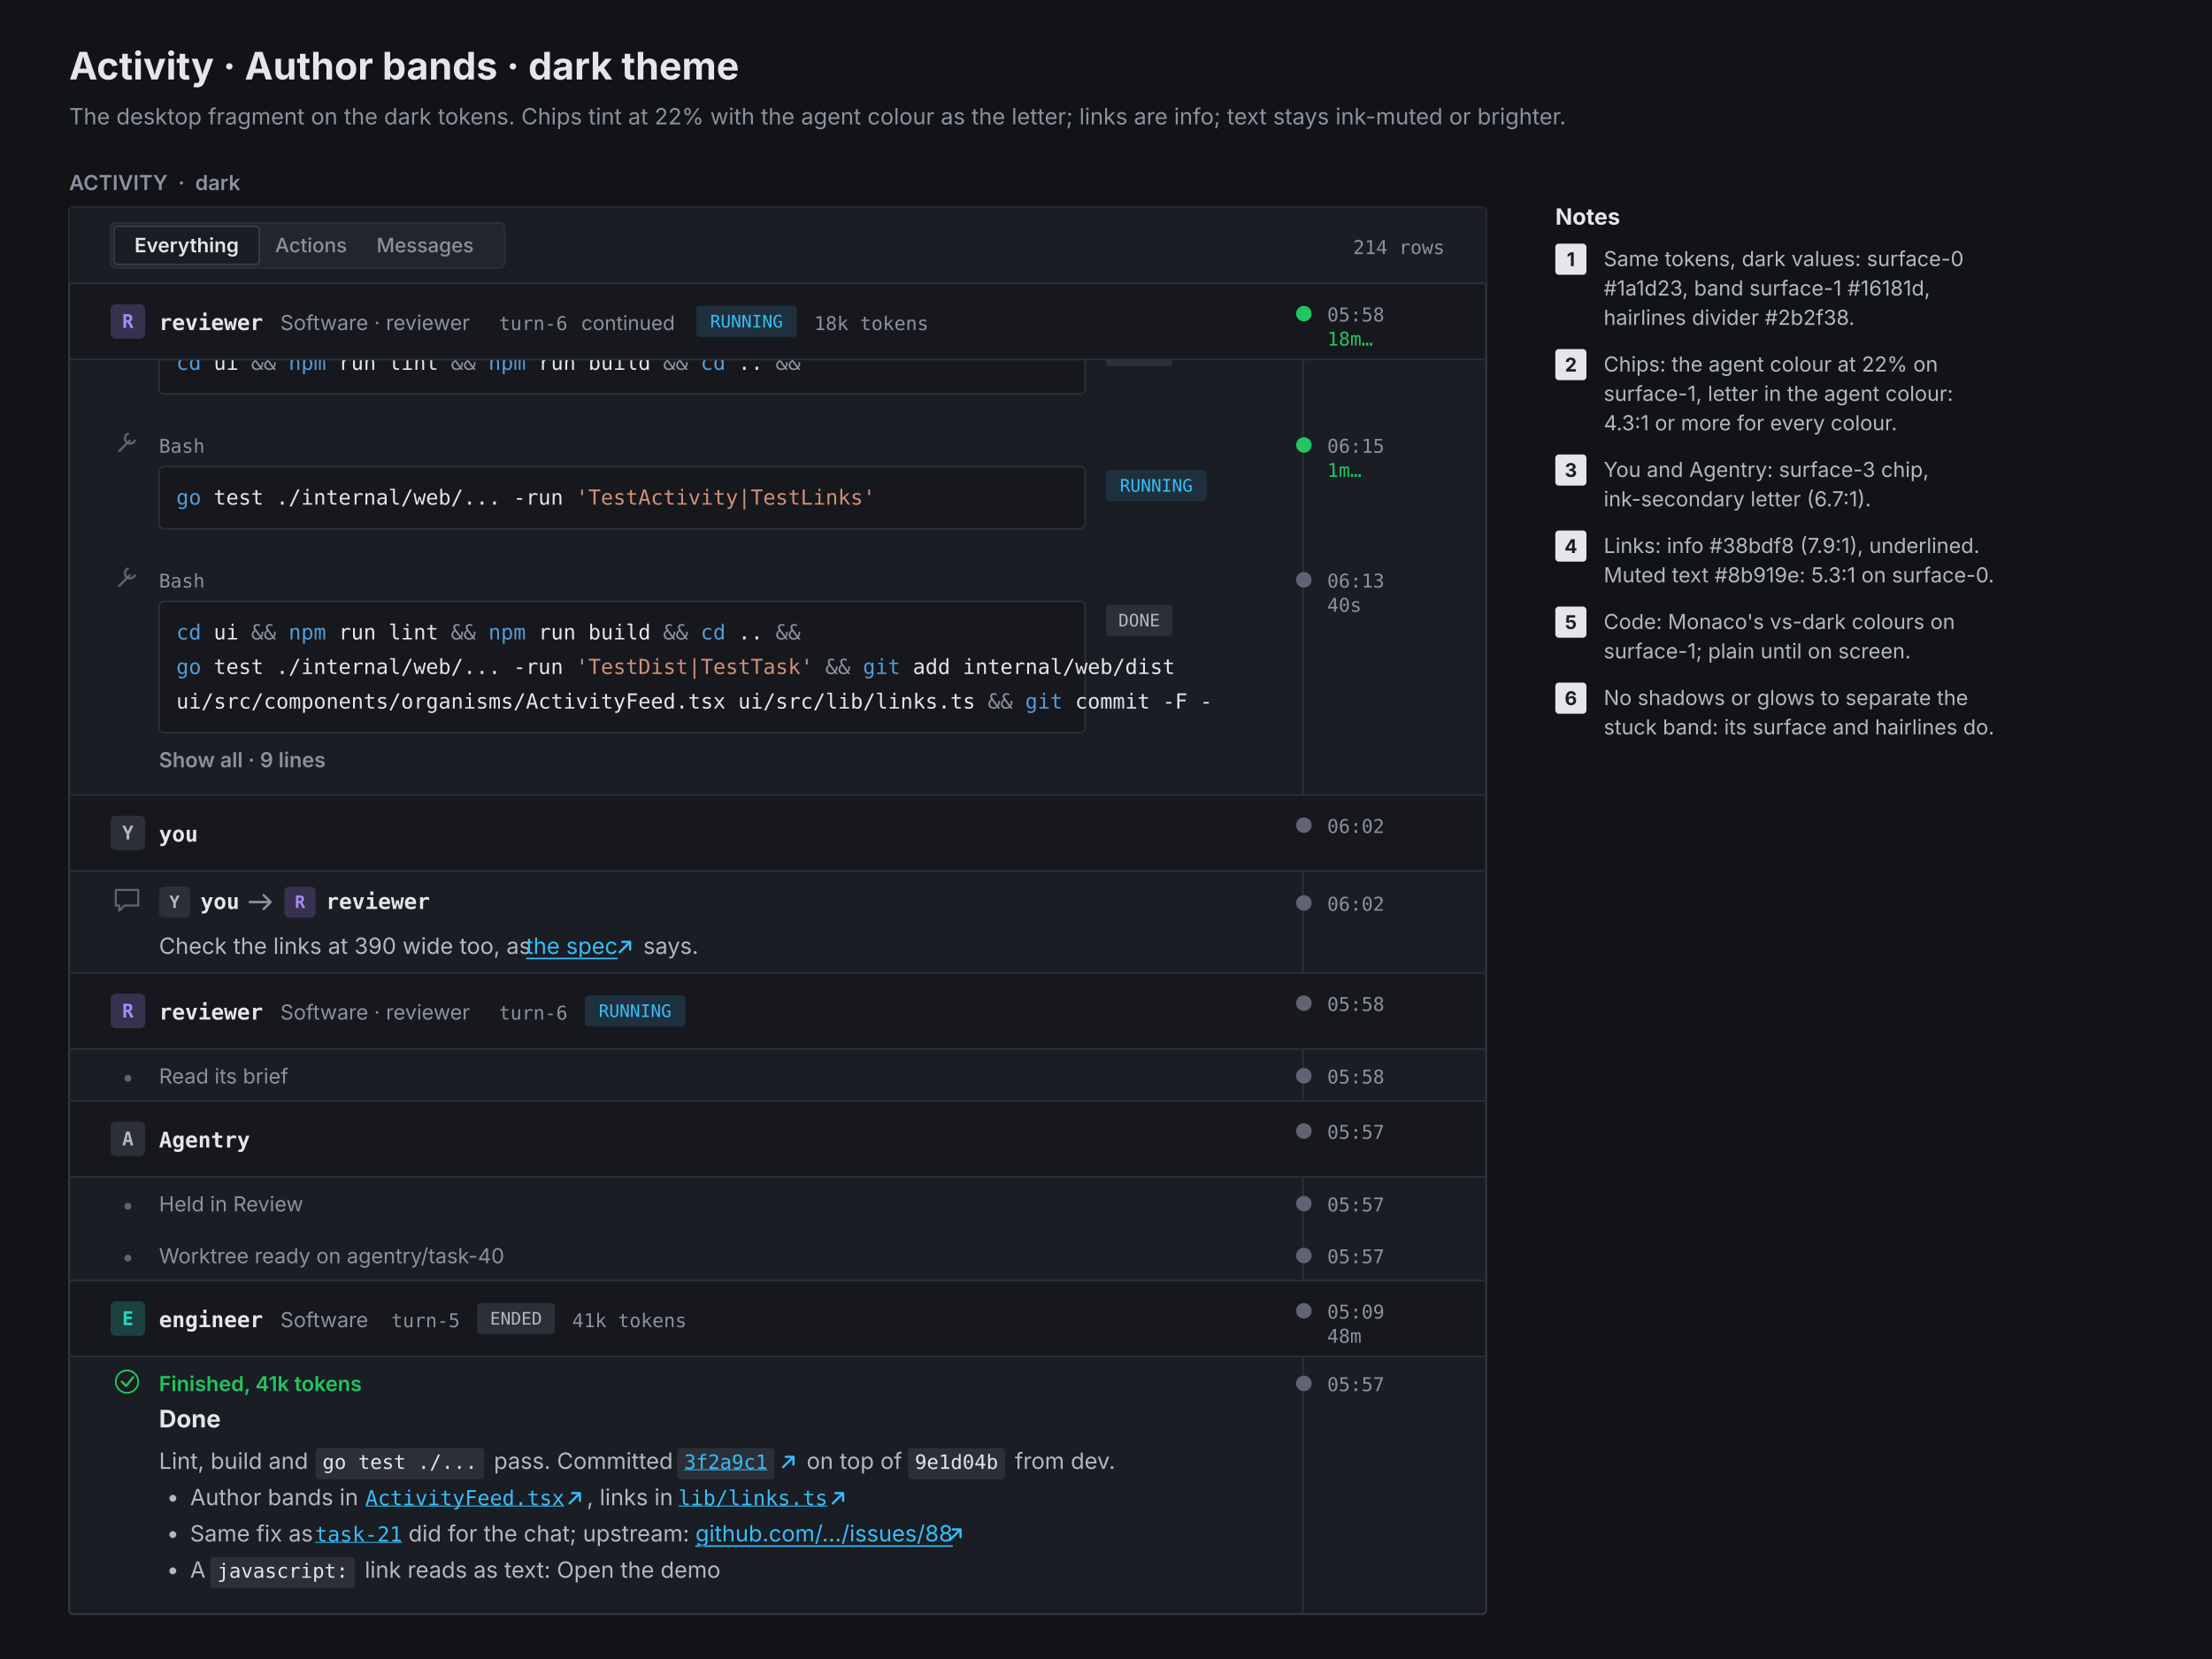
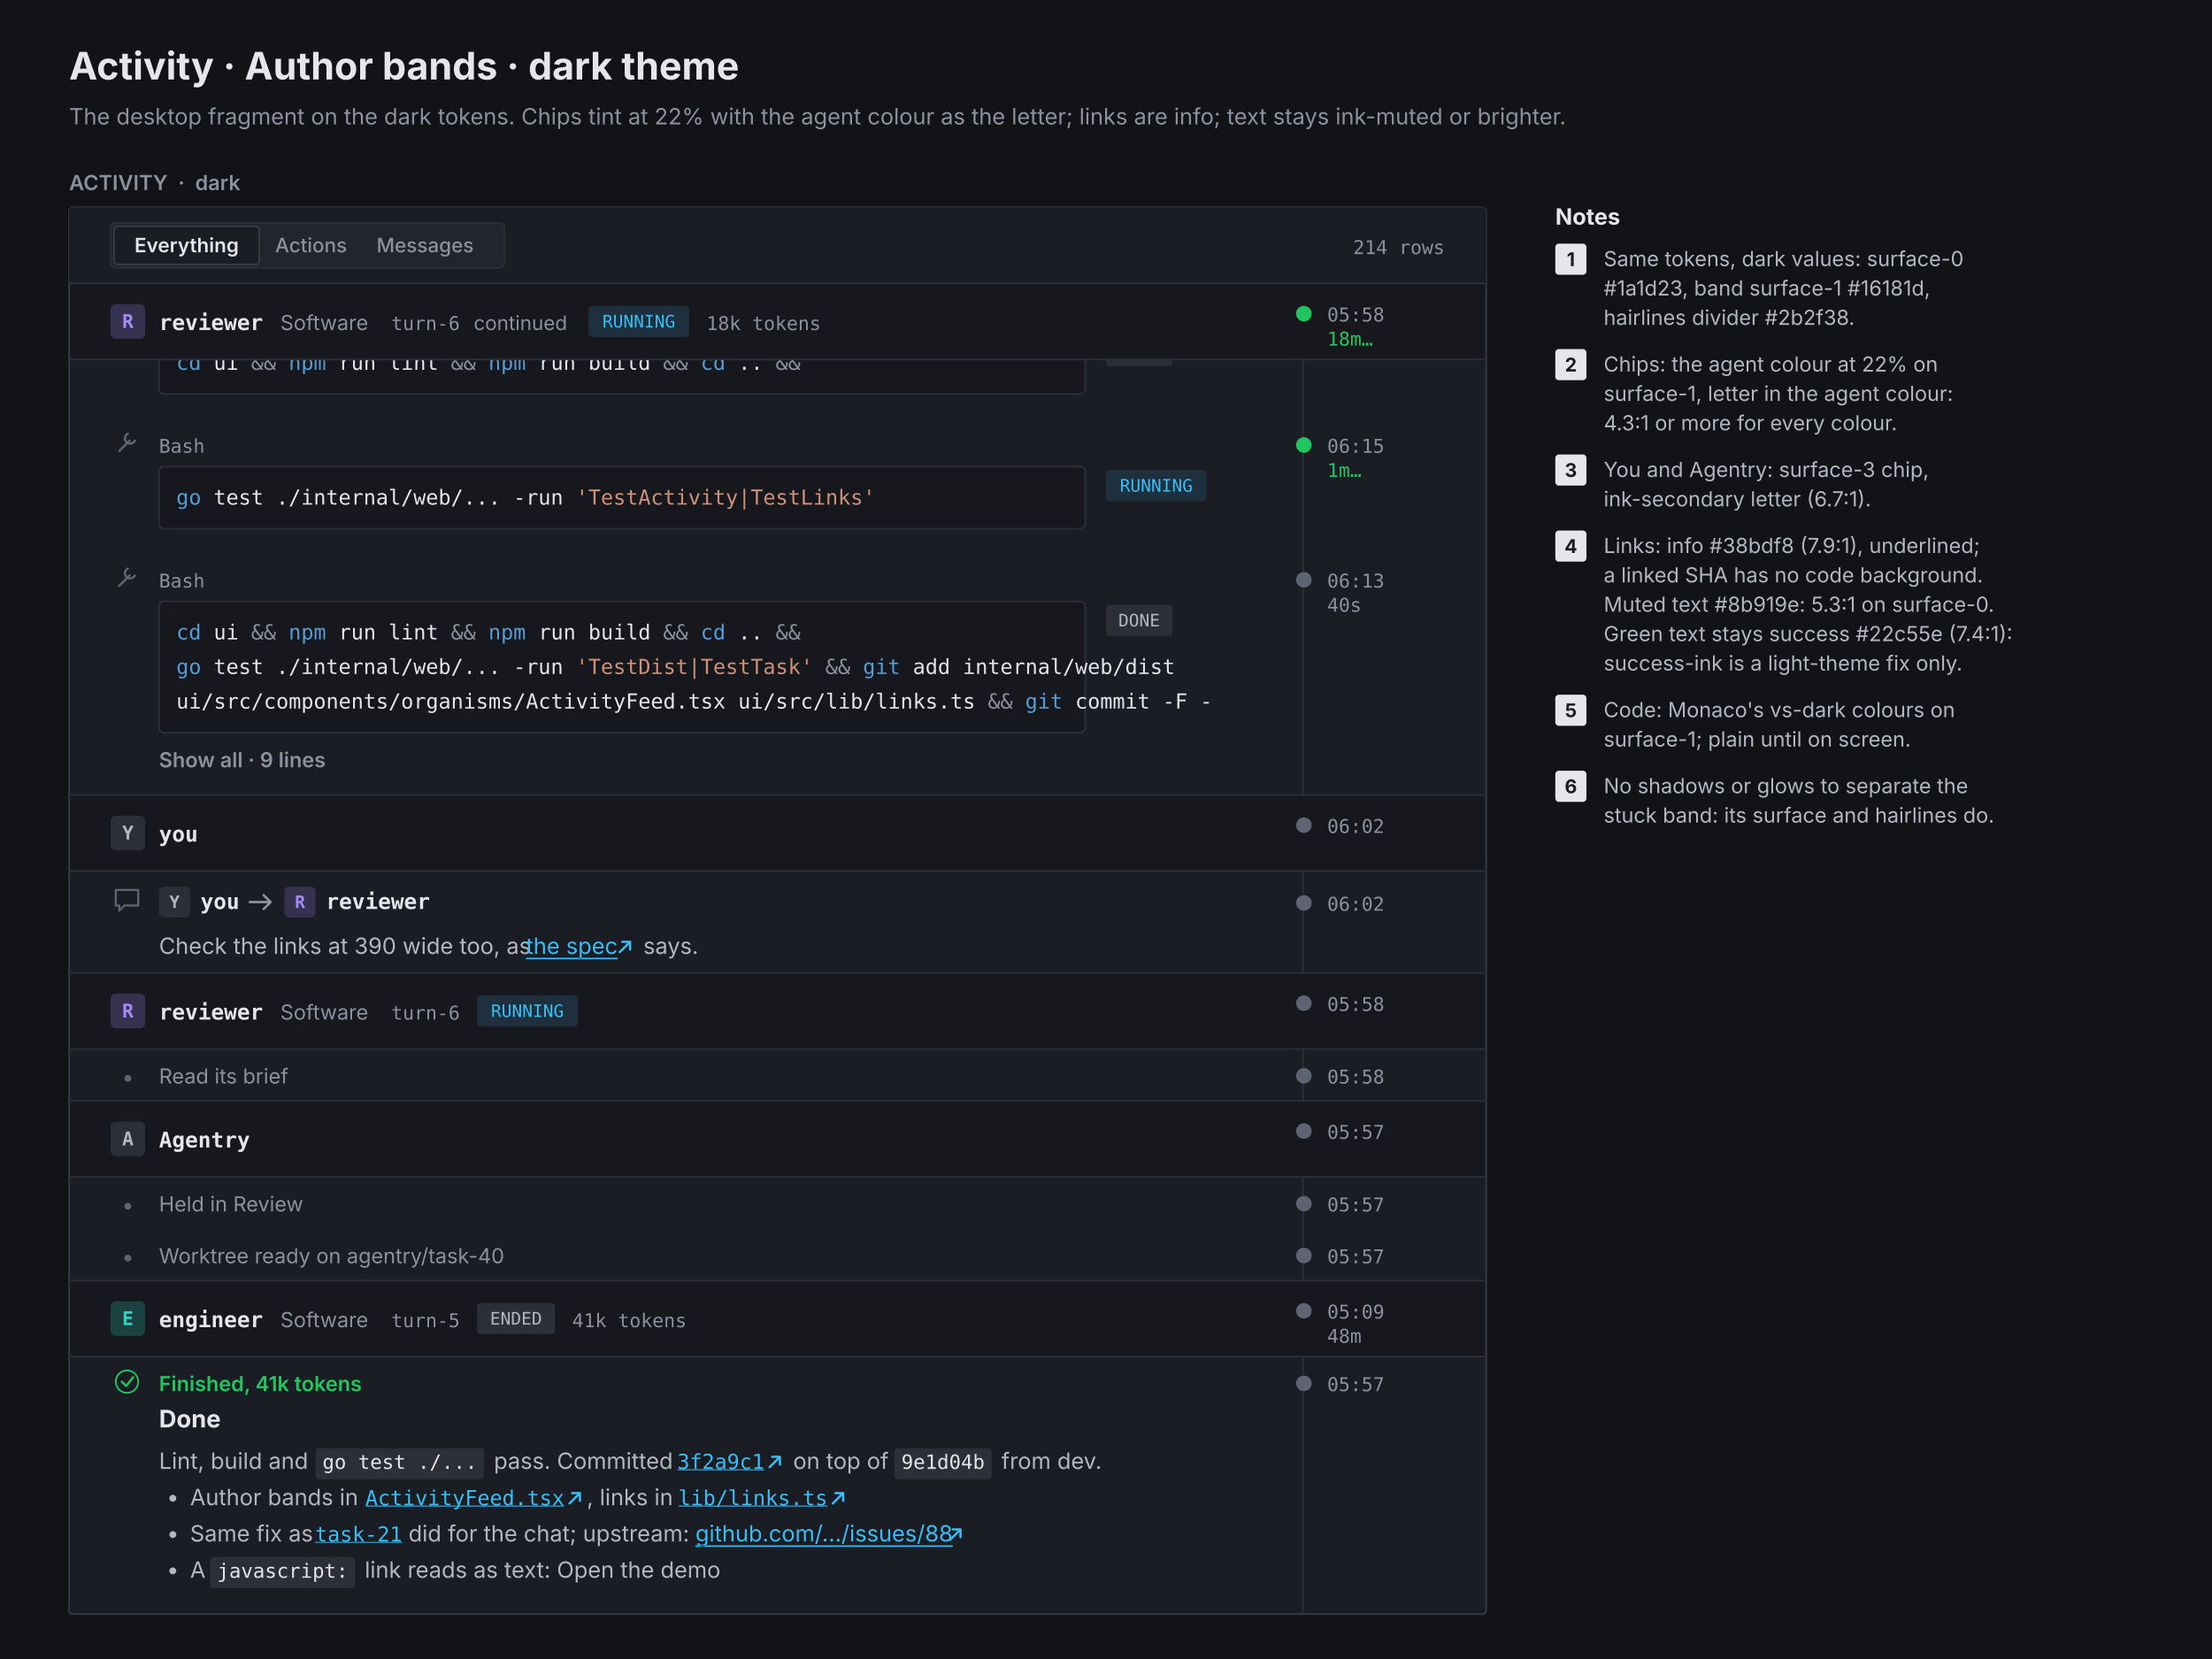
<svg xmlns="http://www.w3.org/2000/svg" width="1280" height="960" viewBox="0 0 1280 960" role="img">
  <rect x="0.0" y="0.0" width="1280.0" height="960.0" rx="0" fill="#111317" />
  <text x="40.0" y="46.0" font-family="Inter, 'Noto Sans', ui-sans-serif, system-ui, sans-serif" font-size="22" font-weight="700" fill="#e4e6eb" text-anchor="start" xml:space="preserve">Activity · Author bands · dark theme</text>
  <text x="40.0" y="72.0" font-family="Inter, 'Noto Sans', ui-sans-serif, system-ui, sans-serif" font-size="13" font-weight="400" fill="#8b919e" text-anchor="start" xml:space="preserve">The desktop fragment on the dark tokens. Chips tint at 22% with the agent colour as the letter; links are info; text stays ink-muted or brighter.</text>
  <text x="40.0" y="110.0" font-family="Inter, 'Noto Sans', ui-sans-serif, system-ui, sans-serif" font-size="12" font-weight="600" fill="#8b919e" text-anchor="start" xml:space="preserve">ACTIVITY  ·  dark</text>
  <rect x="40" y="120" width="820" height="814.0" rx="2" fill="#1a1d23" stroke="#353a44" stroke-width="1" />
  <line x1="754" y1="164" x2="754" y2="934.0" stroke="#2b2f38" stroke-width="1" />
  <rect x="40.0" y="120.0" width="820.0" height="44.0" rx="0" fill="#1a1d23" />
  <line x1="40.0" y1="164.0" x2="860.0" y2="164.0" stroke="#2b2f38" stroke-width="1" />
  <rect x="64.0" y="129.0" width="228.0" height="26.0" rx="3" fill="#21252d" stroke="#2b2f38" stroke-width="1" />
  <rect x="66.0" y="131.0" width="84.0" height="22.0" rx="2" fill="#1a1d23" stroke="#353a44" stroke-width="1" />
  <text x="108.0" y="146.0" font-family="Inter, 'Noto Sans', ui-sans-serif, system-ui, sans-serif" font-size="11.5" font-weight="600" fill="#e4e6eb" text-anchor="middle" xml:space="preserve">Everything</text>
  <text x="180.0" y="146.0" font-family="Inter, 'Noto Sans', ui-sans-serif, system-ui, sans-serif" font-size="11.5" font-weight="500" fill="#8b919e" text-anchor="middle" xml:space="preserve">Actions</text>
  <text x="246.0" y="146.0" font-family="Inter, 'Noto Sans', ui-sans-serif, system-ui, sans-serif" font-size="11.5" font-weight="500" fill="#8b919e" text-anchor="middle" xml:space="preserve">Messages</text>
  <text x="836.0" y="147.0" font-family="'JetBrains Mono', 'DejaVu Sans Mono', ui-monospace, monospace" font-size="11" font-weight="400" fill="#8b919e" text-anchor="end" xml:space="preserve">214 rows</text>
  <path d="M69,183 l6,-6 m-1,-4 a3,3 0 1,0 4,4" fill="none" stroke="#5e6471" stroke-width="1.3" stroke-linecap="round" stroke-linejoin="round" />
  <text x="92.0" y="184.0" font-family="'JetBrains Mono', 'DejaVu Sans Mono', ui-monospace, monospace" font-size="11" font-weight="400" fill="#8b919e" text-anchor="start" xml:space="preserve">Bash</text>
  <rect x="92.0" y="192.0" width="536.0" height="36.0" rx="3" fill="#16181d" stroke="#2b2f38" stroke-width="1" />
  <text x="102.0" y="214.0" font-family="'JetBrains Mono', 'DejaVu Sans Mono', ui-monospace, monospace" font-size="12" font-weight="400" fill="#569cd6" text-anchor="start" xml:space="preserve">cd</text>
  <text x="116.4" y="214.0" font-family="'JetBrains Mono', 'DejaVu Sans Mono', ui-monospace, monospace" font-size="12" font-weight="400" fill="#e4e6eb" text-anchor="start" xml:space="preserve"> ui </text>
  <text x="145.3" y="214.0" font-family="'JetBrains Mono', 'DejaVu Sans Mono', ui-monospace, monospace" font-size="12" font-weight="400" fill="#8b919e" text-anchor="start" xml:space="preserve">&amp;&amp;</text>
  <text x="159.8" y="214.0" font-family="'JetBrains Mono', 'DejaVu Sans Mono', ui-monospace, monospace" font-size="12" font-weight="400" fill="#569cd6" text-anchor="start" xml:space="preserve"> npm</text>
  <text x="188.7" y="214.0" font-family="'JetBrains Mono', 'DejaVu Sans Mono', ui-monospace, monospace" font-size="12" font-weight="400" fill="#e4e6eb" text-anchor="start" xml:space="preserve"> run lint </text>
  <text x="260.9" y="214.0" font-family="'JetBrains Mono', 'DejaVu Sans Mono', ui-monospace, monospace" font-size="12" font-weight="400" fill="#8b919e" text-anchor="start" xml:space="preserve">&amp;&amp;</text>
  <text x="275.4" y="214.0" font-family="'JetBrains Mono', 'DejaVu Sans Mono', ui-monospace, monospace" font-size="12" font-weight="400" fill="#569cd6" text-anchor="start" xml:space="preserve"> npm</text>
  <text x="304.3" y="214.0" font-family="'JetBrains Mono', 'DejaVu Sans Mono', ui-monospace, monospace" font-size="12" font-weight="400" fill="#e4e6eb" text-anchor="start" xml:space="preserve"> run build </text>
  <text x="383.7" y="214.0" font-family="'JetBrains Mono', 'DejaVu Sans Mono', ui-monospace, monospace" font-size="12" font-weight="400" fill="#8b919e" text-anchor="start" xml:space="preserve">&amp;&amp;</text>
  <text x="398.2" y="214.0" font-family="'JetBrains Mono', 'DejaVu Sans Mono', ui-monospace, monospace" font-size="12" font-weight="400" fill="#569cd6" text-anchor="start" xml:space="preserve"> cd</text>
  <text x="419.9" y="214.0" font-family="'JetBrains Mono', 'DejaVu Sans Mono', ui-monospace, monospace" font-size="12" font-weight="400" fill="#e4e6eb" text-anchor="start" xml:space="preserve"> .. </text>
  <text x="448.8" y="214.0" font-family="'JetBrains Mono', 'DejaVu Sans Mono', ui-monospace, monospace" font-size="12" font-weight="400" fill="#8b919e" text-anchor="start" xml:space="preserve">&amp;&amp;</text>
  <rect x="640.0" y="194.0" width="38.4" height="18.0" rx="2" fill="#2b2f38" />
  <text x="659.2" y="206.5" font-family="'JetBrains Mono', 'DejaVu Sans Mono', ui-monospace, monospace" font-size="10" font-weight="500" fill="#b3b7c0" text-anchor="middle" xml:space="preserve">DONE</text>
  <rect x="750.0" y="175.0" width="9.0" height="9.0" rx="4.5" fill="#5e6471" />
  <text x="768.0" y="184.0" font-family="'JetBrains Mono', 'DejaVu Sans Mono', ui-monospace, monospace" font-size="11" font-weight="400" fill="#8b919e" text-anchor="start" xml:space="preserve">06:16</text>
  <rect x="41.0" y="164.0" width="818.0" height="44.0" rx="0" fill="#16181d" />
  <line x1="40.0" y1="164.0" x2="860.0" y2="164.0" stroke="#2b2f38" stroke-width="1" />
  <line x1="40.0" y1="208.0" x2="860.0" y2="208.0" stroke="#2b2f38" stroke-width="1" />
  <rect x="64.0" y="176.0" width="20.0" height="20.0" rx="3" fill="#36314e" />
  <text x="74.0" y="189.8" font-family="'JetBrains Mono', 'DejaVu Sans Mono', ui-monospace, monospace" font-size="11.0" font-weight="700" fill="#a78bfa" text-anchor="middle" xml:space="preserve">R</text>
  <text x="92.0" y="191.0" font-family="'JetBrains Mono', 'DejaVu Sans Mono', ui-monospace, monospace" font-size="12.5" font-weight="700" fill="#e4e6eb" text-anchor="start" xml:space="preserve">reviewer</text>
-   <text x="162.2" y="191.0" font-family="Inter, 'Noto Sans', ui-sans-serif, system-ui, sans-serif" font-size="12" font-weight="400" fill="#8b919e" text-anchor="start" xml:space="preserve">Software · reviewer</text>
-   <text x="288.7" y="191.0" font-family="'JetBrains Mono', 'DejaVu Sans Mono', ui-monospace, monospace" font-size="11" font-weight="400" fill="#8b919e" text-anchor="start" xml:space="preserve">turn-6</text>
-   <text x="336.4" y="191.0" font-family="Inter, 'Noto Sans', ui-sans-serif, system-ui, sans-serif" font-size="11.5" font-weight="400" fill="#8b919e" text-anchor="start" xml:space="preserve">continued</text>
-   <rect x="402.9" y="177.0" width="58.2" height="18.0" rx="2" fill="#1e303d" />
-   <text x="432.0" y="189.5" font-family="'JetBrains Mono', 'DejaVu Sans Mono', ui-monospace, monospace" font-size="10" font-weight="500" fill="#38bdf8" text-anchor="middle" xml:space="preserve">RUNNING</text>
-   <text x="471.1" y="191.0" font-family="'JetBrains Mono', 'DejaVu Sans Mono', ui-monospace, monospace" font-size="11" font-weight="400" fill="#8b919e" text-anchor="start" xml:space="preserve">18k tokens</text>
+   <text x="162.2" y="191.0" font-family="Inter, 'Noto Sans', ui-sans-serif, system-ui, sans-serif" font-size="12" font-weight="400" fill="#8b919e" text-anchor="start" xml:space="preserve">Software</text>
+   <text x="226.4" y="191.0" font-family="'JetBrains Mono', 'DejaVu Sans Mono', ui-monospace, monospace" font-size="11" font-weight="400" fill="#8b919e" text-anchor="start" xml:space="preserve">turn-6</text>
+   <text x="274.1" y="191.0" font-family="Inter, 'Noto Sans', ui-sans-serif, system-ui, sans-serif" font-size="11.5" font-weight="400" fill="#8b919e" text-anchor="start" xml:space="preserve">continued</text>
+   <rect x="340.6" y="177.0" width="58.2" height="18.0" rx="2" fill="#1e303d" />
+   <text x="369.7" y="189.5" font-family="'JetBrains Mono', 'DejaVu Sans Mono', ui-monospace, monospace" font-size="10" font-weight="500" fill="#38bdf8" text-anchor="middle" xml:space="preserve">RUNNING</text>
+   <text x="408.8" y="191.0" font-family="'JetBrains Mono', 'DejaVu Sans Mono', ui-monospace, monospace" font-size="11" font-weight="400" fill="#8b919e" text-anchor="start" xml:space="preserve">18k tokens</text>
  <rect x="750.0" y="177.0" width="9.0" height="9.0" rx="4.5" fill="#22c55e" />
  <text x="768.0" y="186.0" font-family="'JetBrains Mono', 'DejaVu Sans Mono', ui-monospace, monospace" font-size="11" font-weight="400" fill="#8b919e" text-anchor="start" xml:space="preserve">05:58</text>
  <text x="768.0" y="200.0" font-family="'JetBrains Mono', 'DejaVu Sans Mono', ui-monospace, monospace" font-size="11" font-weight="400" fill="#22c55e" text-anchor="start" xml:space="preserve">18m…</text>
  <path d="M69,261 l6,-6 m-1,-4 a3,3 0 1,0 4,4" fill="none" stroke="#5e6471" stroke-width="1.3" stroke-linecap="round" stroke-linejoin="round" />
  <text x="92.0" y="262.0" font-family="'JetBrains Mono', 'DejaVu Sans Mono', ui-monospace, monospace" font-size="11" font-weight="400" fill="#8b919e" text-anchor="start" xml:space="preserve">Bash</text>
  <rect x="92.0" y="270.0" width="536.0" height="36.0" rx="3" fill="#16181d" stroke="#2b2f38" stroke-width="1" />
  <text x="102.0" y="292.0" font-family="'JetBrains Mono', 'DejaVu Sans Mono', ui-monospace, monospace" font-size="12" font-weight="400" fill="#569cd6" text-anchor="start" xml:space="preserve">go</text>
  <text x="116.4" y="292.0" font-family="'JetBrains Mono', 'DejaVu Sans Mono', ui-monospace, monospace" font-size="12" font-weight="400" fill="#e4e6eb" text-anchor="start" xml:space="preserve"> test ./internal/web/... -run </text>
  <text x="333.2" y="292.0" font-family="'JetBrains Mono', 'DejaVu Sans Mono', ui-monospace, monospace" font-size="12" font-weight="400" fill="#ce9178" text-anchor="start" xml:space="preserve">'TestActivity|TestLinks'</text>
  <rect x="640.0" y="272.0" width="58.2" height="18.0" rx="2" fill="#1e303d" />
  <text x="669.1" y="284.5" font-family="'JetBrains Mono', 'DejaVu Sans Mono', ui-monospace, monospace" font-size="10" font-weight="500" fill="#38bdf8" text-anchor="middle" xml:space="preserve">RUNNING</text>
  <rect x="750.0" y="253.0" width="9.0" height="9.0" rx="4.5" fill="#22c55e" />
  <text x="768.0" y="262.0" font-family="'JetBrains Mono', 'DejaVu Sans Mono', ui-monospace, monospace" font-size="11" font-weight="400" fill="#8b919e" text-anchor="start" xml:space="preserve">06:15</text>
  <text x="768.0" y="276.0" font-family="'JetBrains Mono', 'DejaVu Sans Mono', ui-monospace, monospace" font-size="11" font-weight="400" fill="#22c55e" text-anchor="start" xml:space="preserve">1m…</text>
  <path d="M69,339 l6,-6 m-1,-4 a3,3 0 1,0 4,4" fill="none" stroke="#5e6471" stroke-width="1.3" stroke-linecap="round" stroke-linejoin="round" />
  <text x="92.0" y="340.0" font-family="'JetBrains Mono', 'DejaVu Sans Mono', ui-monospace, monospace" font-size="11" font-weight="400" fill="#8b919e" text-anchor="start" xml:space="preserve">Bash</text>
  <rect x="92.0" y="348.0" width="536.0" height="76.0" rx="3" fill="#16181d" stroke="#2b2f38" stroke-width="1" />
  <text x="102.0" y="370.0" font-family="'JetBrains Mono', 'DejaVu Sans Mono', ui-monospace, monospace" font-size="12" font-weight="400" fill="#569cd6" text-anchor="start" xml:space="preserve">cd</text>
  <text x="116.4" y="370.0" font-family="'JetBrains Mono', 'DejaVu Sans Mono', ui-monospace, monospace" font-size="12" font-weight="400" fill="#e4e6eb" text-anchor="start" xml:space="preserve"> ui </text>
  <text x="145.3" y="370.0" font-family="'JetBrains Mono', 'DejaVu Sans Mono', ui-monospace, monospace" font-size="12" font-weight="400" fill="#8b919e" text-anchor="start" xml:space="preserve">&amp;&amp;</text>
  <text x="159.8" y="370.0" font-family="'JetBrains Mono', 'DejaVu Sans Mono', ui-monospace, monospace" font-size="12" font-weight="400" fill="#569cd6" text-anchor="start" xml:space="preserve"> npm</text>
  <text x="188.7" y="370.0" font-family="'JetBrains Mono', 'DejaVu Sans Mono', ui-monospace, monospace" font-size="12" font-weight="400" fill="#e4e6eb" text-anchor="start" xml:space="preserve"> run lint </text>
  <text x="260.9" y="370.0" font-family="'JetBrains Mono', 'DejaVu Sans Mono', ui-monospace, monospace" font-size="12" font-weight="400" fill="#8b919e" text-anchor="start" xml:space="preserve">&amp;&amp;</text>
  <text x="275.4" y="370.0" font-family="'JetBrains Mono', 'DejaVu Sans Mono', ui-monospace, monospace" font-size="12" font-weight="400" fill="#569cd6" text-anchor="start" xml:space="preserve"> npm</text>
  <text x="304.3" y="370.0" font-family="'JetBrains Mono', 'DejaVu Sans Mono', ui-monospace, monospace" font-size="12" font-weight="400" fill="#e4e6eb" text-anchor="start" xml:space="preserve"> run build </text>
  <text x="383.7" y="370.0" font-family="'JetBrains Mono', 'DejaVu Sans Mono', ui-monospace, monospace" font-size="12" font-weight="400" fill="#8b919e" text-anchor="start" xml:space="preserve">&amp;&amp;</text>
  <text x="398.2" y="370.0" font-family="'JetBrains Mono', 'DejaVu Sans Mono', ui-monospace, monospace" font-size="12" font-weight="400" fill="#569cd6" text-anchor="start" xml:space="preserve"> cd</text>
  <text x="419.9" y="370.0" font-family="'JetBrains Mono', 'DejaVu Sans Mono', ui-monospace, monospace" font-size="12" font-weight="400" fill="#e4e6eb" text-anchor="start" xml:space="preserve"> .. </text>
  <text x="448.8" y="370.0" font-family="'JetBrains Mono', 'DejaVu Sans Mono', ui-monospace, monospace" font-size="12" font-weight="400" fill="#8b919e" text-anchor="start" xml:space="preserve">&amp;&amp;</text>
  <text x="102.0" y="390.0" font-family="'JetBrains Mono', 'DejaVu Sans Mono', ui-monospace, monospace" font-size="12" font-weight="400" fill="#569cd6" text-anchor="start" xml:space="preserve">go</text>
  <text x="116.4" y="390.0" font-family="'JetBrains Mono', 'DejaVu Sans Mono', ui-monospace, monospace" font-size="12" font-weight="400" fill="#e4e6eb" text-anchor="start" xml:space="preserve"> test ./internal/web/... -run </text>
  <text x="333.2" y="390.0" font-family="'JetBrains Mono', 'DejaVu Sans Mono', ui-monospace, monospace" font-size="12" font-weight="400" fill="#ce9178" text-anchor="start" xml:space="preserve">'TestDist|TestTask'</text>
  <text x="470.4" y="390.0" font-family="'JetBrains Mono', 'DejaVu Sans Mono', ui-monospace, monospace" font-size="12" font-weight="400" fill="#e4e6eb" text-anchor="start" xml:space="preserve"> </text>
  <text x="477.6" y="390.0" font-family="'JetBrains Mono', 'DejaVu Sans Mono', ui-monospace, monospace" font-size="12" font-weight="400" fill="#8b919e" text-anchor="start" xml:space="preserve">&amp;&amp;</text>
  <text x="492.1" y="390.0" font-family="'JetBrains Mono', 'DejaVu Sans Mono', ui-monospace, monospace" font-size="12" font-weight="400" fill="#569cd6" text-anchor="start" xml:space="preserve"> git</text>
  <text x="521.0" y="390.0" font-family="'JetBrains Mono', 'DejaVu Sans Mono', ui-monospace, monospace" font-size="12" font-weight="400" fill="#e4e6eb" text-anchor="start" xml:space="preserve"> add internal/web/dist</text>
  <text x="102.0" y="410.0" font-family="'JetBrains Mono', 'DejaVu Sans Mono', ui-monospace, monospace" font-size="12" font-weight="400" fill="#e4e6eb" text-anchor="start" xml:space="preserve">ui/src/components/organisms/ActivityFeed.tsx ui/src/lib/links.ts </text>
  <text x="571.6" y="410.0" font-family="'JetBrains Mono', 'DejaVu Sans Mono', ui-monospace, monospace" font-size="12" font-weight="400" fill="#8b919e" text-anchor="start" xml:space="preserve">&amp;&amp;</text>
  <text x="586.0" y="410.0" font-family="'JetBrains Mono', 'DejaVu Sans Mono', ui-monospace, monospace" font-size="12" font-weight="400" fill="#569cd6" text-anchor="start" xml:space="preserve"> git</text>
  <text x="614.9" y="410.0" font-family="'JetBrains Mono', 'DejaVu Sans Mono', ui-monospace, monospace" font-size="12" font-weight="400" fill="#e4e6eb" text-anchor="start" xml:space="preserve"> commit -F -</text>
  <rect x="640.0" y="350.0" width="38.4" height="18.0" rx="2" fill="#2b2f38" />
  <text x="659.2" y="362.5" font-family="'JetBrains Mono', 'DejaVu Sans Mono', ui-monospace, monospace" font-size="10" font-weight="500" fill="#b3b7c0" text-anchor="middle" xml:space="preserve">DONE</text>
  <text x="92.0" y="444.0" font-family="Inter, 'Noto Sans', ui-sans-serif, system-ui, sans-serif" font-size="12" font-weight="600" fill="#8b919e" text-anchor="start" xml:space="preserve">Show all · 9 lines</text>
  <rect x="750.0" y="331.0" width="9.0" height="9.0" rx="4.5" fill="#5e6471" />
  <text x="768.0" y="340.0" font-family="'JetBrains Mono', 'DejaVu Sans Mono', ui-monospace, monospace" font-size="11" font-weight="400" fill="#8b919e" text-anchor="start" xml:space="preserve">06:13</text>
  <text x="768.0" y="354.0" font-family="'JetBrains Mono', 'DejaVu Sans Mono', ui-monospace, monospace" font-size="11" font-weight="400" fill="#8b919e" text-anchor="start" xml:space="preserve">40s</text>
  <rect x="41.0" y="460.0" width="818.0" height="44.0" rx="0" fill="#16181d" />
  <line x1="40.0" y1="460.0" x2="860.0" y2="460.0" stroke="#2b2f38" stroke-width="1" />
  <line x1="40.0" y1="504.0" x2="860.0" y2="504.0" stroke="#2b2f38" stroke-width="1" />
  <rect x="64.0" y="472.0" width="20.0" height="20.0" rx="3" fill="#2b2f38" />
  <text x="74.0" y="485.8" font-family="'JetBrains Mono', 'DejaVu Sans Mono', ui-monospace, monospace" font-size="11.0" font-weight="700" fill="#b3b7c0" text-anchor="middle" xml:space="preserve">Y</text>
  <text x="92.0" y="487.0" font-family="'JetBrains Mono', 'DejaVu Sans Mono', ui-monospace, monospace" font-size="12.5" font-weight="700" fill="#e4e6eb" text-anchor="start" xml:space="preserve">you</text>
  <rect x="750.0" y="473.0" width="9.0" height="9.0" rx="4.5" fill="#5e6471" />
  <text x="768.0" y="482.0" font-family="'JetBrains Mono', 'DejaVu Sans Mono', ui-monospace, monospace" font-size="11" font-weight="400" fill="#8b919e" text-anchor="start" xml:space="preserve">06:02</text>
  <path d="M67,515 h13 v9 h-8 l-3,3 v-3 h-2 z" fill="none" stroke="#5e6471" stroke-width="1.2" stroke-linecap="round" stroke-linejoin="round" />
  <rect x="92.0" y="513.0" width="18.0" height="18.0" rx="3" fill="#2b2f38" />
  <text x="101.0" y="525.4" font-family="'JetBrains Mono', 'DejaVu Sans Mono', ui-monospace, monospace" font-size="9.9" font-weight="700" fill="#b3b7c0" text-anchor="middle" xml:space="preserve">Y</text>
  <text x="116.0" y="526.0" font-family="'JetBrains Mono', 'DejaVu Sans Mono', ui-monospace, monospace" font-size="12.5" font-weight="700" fill="#e4e6eb" text-anchor="start" xml:space="preserve">you</text>
  <path d="M144.575,522 H156.575 M152.575,518 L156.575,522 L152.575,526" fill="none" stroke="#8b919e" stroke-width="1.4" stroke-linecap="round" stroke-linejoin="round" />
  <rect x="164.6" y="513.0" width="18.0" height="18.0" rx="3" fill="#36314e" />
  <text x="173.6" y="525.4" font-family="'JetBrains Mono', 'DejaVu Sans Mono', ui-monospace, monospace" font-size="9.9" font-weight="700" fill="#a78bfa" text-anchor="middle" xml:space="preserve">R</text>
  <text x="188.6" y="526.0" font-family="'JetBrains Mono', 'DejaVu Sans Mono', ui-monospace, monospace" font-size="12.5" font-weight="700" fill="#e4e6eb" text-anchor="start" xml:space="preserve">reviewer</text>
  <text x="92.0" y="552.0" font-family="Inter, 'Noto Sans', ui-sans-serif, system-ui, sans-serif" font-size="13" font-weight="400" fill="#b3b7c0" text-anchor="start" xml:space="preserve">Check the links at 390 wide too, as </text>
  <text x="304.4" y="552.0" font-family="Inter, 'Noto Sans', ui-sans-serif, system-ui, sans-serif" font-size="13" font-weight="400" fill="#38bdf8" text-anchor="start" xml:space="preserve" text-decoration="underline">the spec</text>
  <path d="M358.627,551 L364.627,545 M360.127,545 H364.627 V549.5" fill="none" stroke="#38bdf8" stroke-width="1.3" stroke-linecap="round" stroke-linejoin="round" />
  <text x="368.6" y="552.0" font-family="Inter, 'Noto Sans', ui-sans-serif, system-ui, sans-serif" font-size="13" font-weight="400" fill="#b3b7c0" text-anchor="start" xml:space="preserve"> says.</text>
  <rect x="750.0" y="518.0" width="9.0" height="9.0" rx="4.5" fill="#5e6471" />
  <text x="768.0" y="527.0" font-family="'JetBrains Mono', 'DejaVu Sans Mono', ui-monospace, monospace" font-size="11" font-weight="400" fill="#8b919e" text-anchor="start" xml:space="preserve">06:02</text>
  <rect x="41.0" y="563.0" width="818.0" height="44.0" rx="0" fill="#16181d" />
  <line x1="40.0" y1="563.0" x2="860.0" y2="563.0" stroke="#2b2f38" stroke-width="1" />
  <line x1="40.0" y1="607.0" x2="860.0" y2="607.0" stroke="#2b2f38" stroke-width="1" />
  <rect x="64.0" y="575.0" width="20.0" height="20.0" rx="3" fill="#36314e" />
  <text x="74.0" y="588.8" font-family="'JetBrains Mono', 'DejaVu Sans Mono', ui-monospace, monospace" font-size="11.0" font-weight="700" fill="#a78bfa" text-anchor="middle" xml:space="preserve">R</text>
  <text x="92.0" y="590.0" font-family="'JetBrains Mono', 'DejaVu Sans Mono', ui-monospace, monospace" font-size="12.5" font-weight="700" fill="#e4e6eb" text-anchor="start" xml:space="preserve">reviewer</text>
-   <text x="162.2" y="590.0" font-family="Inter, 'Noto Sans', ui-sans-serif, system-ui, sans-serif" font-size="12" font-weight="400" fill="#8b919e" text-anchor="start" xml:space="preserve">Software · reviewer</text>
-   <text x="288.7" y="590.0" font-family="'JetBrains Mono', 'DejaVu Sans Mono', ui-monospace, monospace" font-size="11" font-weight="400" fill="#8b919e" text-anchor="start" xml:space="preserve">turn-6</text>
-   <rect x="338.4" y="576.0" width="58.2" height="18.0" rx="2" fill="#1e303d" />
-   <text x="367.5" y="588.5" font-family="'JetBrains Mono', 'DejaVu Sans Mono', ui-monospace, monospace" font-size="10" font-weight="500" fill="#38bdf8" text-anchor="middle" xml:space="preserve">RUNNING</text>
+   <text x="162.2" y="590.0" font-family="Inter, 'Noto Sans', ui-sans-serif, system-ui, sans-serif" font-size="12" font-weight="400" fill="#8b919e" text-anchor="start" xml:space="preserve">Software</text>
+   <text x="226.4" y="590.0" font-family="'JetBrains Mono', 'DejaVu Sans Mono', ui-monospace, monospace" font-size="11" font-weight="400" fill="#8b919e" text-anchor="start" xml:space="preserve">turn-6</text>
+   <rect x="276.1" y="576.0" width="58.2" height="18.0" rx="2" fill="#1e303d" />
+   <text x="305.2" y="588.5" font-family="'JetBrains Mono', 'DejaVu Sans Mono', ui-monospace, monospace" font-size="10" font-weight="500" fill="#38bdf8" text-anchor="middle" xml:space="preserve">RUNNING</text>
  <rect x="750.0" y="576.0" width="9.0" height="9.0" rx="4.5" fill="#5e6471" />
  <text x="768.0" y="585.0" font-family="'JetBrains Mono', 'DejaVu Sans Mono', ui-monospace, monospace" font-size="11" font-weight="400" fill="#8b919e" text-anchor="start" xml:space="preserve">05:58</text>
  <rect x="72.0" y="622.0" width="4.0" height="4.0" rx="2" fill="#5e6471" />
  <text x="92.0" y="627.0" font-family="Inter, 'Noto Sans', ui-sans-serif, system-ui, sans-serif" font-size="12" font-weight="400" fill="#8b919e" text-anchor="start" xml:space="preserve">Read its brief</text>
  <rect x="750.0" y="618.0" width="9.0" height="9.0" rx="4.5" fill="#5e6471" />
  <text x="768.0" y="627.0" font-family="'JetBrains Mono', 'DejaVu Sans Mono', ui-monospace, monospace" font-size="11" font-weight="400" fill="#8b919e" text-anchor="start" xml:space="preserve">05:58</text>
  <rect x="41.0" y="637.0" width="818.0" height="44.0" rx="0" fill="#16181d" />
  <line x1="40.0" y1="637.0" x2="860.0" y2="637.0" stroke="#2b2f38" stroke-width="1" />
  <line x1="40.0" y1="681.0" x2="860.0" y2="681.0" stroke="#2b2f38" stroke-width="1" />
  <rect x="64.0" y="649.0" width="20.0" height="20.0" rx="3" fill="#2b2f38" />
  <text x="74.0" y="662.8" font-family="'JetBrains Mono', 'DejaVu Sans Mono', ui-monospace, monospace" font-size="11.0" font-weight="700" fill="#b3b7c0" text-anchor="middle" xml:space="preserve">A</text>
  <text x="92.0" y="664.0" font-family="'JetBrains Mono', 'DejaVu Sans Mono', ui-monospace, monospace" font-size="12.5" font-weight="700" fill="#e4e6eb" text-anchor="start" xml:space="preserve">Agentry</text>
  <rect x="750.0" y="650.0" width="9.0" height="9.0" rx="4.5" fill="#5e6471" />
  <text x="768.0" y="659.0" font-family="'JetBrains Mono', 'DejaVu Sans Mono', ui-monospace, monospace" font-size="11" font-weight="400" fill="#8b919e" text-anchor="start" xml:space="preserve">05:57</text>
  <rect x="72.0" y="696.0" width="4.0" height="4.0" rx="2" fill="#5e6471" />
  <text x="92.0" y="701.0" font-family="Inter, 'Noto Sans', ui-sans-serif, system-ui, sans-serif" font-size="12" font-weight="400" fill="#8b919e" text-anchor="start" xml:space="preserve">Held in Review</text>
  <rect x="750.0" y="692.0" width="9.0" height="9.0" rx="4.5" fill="#5e6471" />
  <text x="768.0" y="701.0" font-family="'JetBrains Mono', 'DejaVu Sans Mono', ui-monospace, monospace" font-size="11" font-weight="400" fill="#8b919e" text-anchor="start" xml:space="preserve">05:57</text>
  <rect x="72.0" y="726.0" width="4.0" height="4.0" rx="2" fill="#5e6471" />
  <text x="92.0" y="731.0" font-family="Inter, 'Noto Sans', ui-sans-serif, system-ui, sans-serif" font-size="12" font-weight="400" fill="#8b919e" text-anchor="start" xml:space="preserve">Worktree ready on agentry/task-40</text>
  <rect x="750.0" y="722.0" width="9.0" height="9.0" rx="4.5" fill="#5e6471" />
  <text x="768.0" y="731.0" font-family="'JetBrains Mono', 'DejaVu Sans Mono', ui-monospace, monospace" font-size="11" font-weight="400" fill="#8b919e" text-anchor="start" xml:space="preserve">05:57</text>
  <rect x="41.0" y="741.0" width="818.0" height="44.0" rx="0" fill="#16181d" />
  <line x1="40.0" y1="741.0" x2="860.0" y2="741.0" stroke="#2b2f38" stroke-width="1" />
  <line x1="40.0" y1="785.0" x2="860.0" y2="785.0" stroke="#2b2f38" stroke-width="1" />
  <rect x="64.0" y="753.0" width="20.0" height="20.0" rx="3" fill="#1b4141" />
  <text x="74.0" y="766.8" font-family="'JetBrains Mono', 'DejaVu Sans Mono', ui-monospace, monospace" font-size="11.0" font-weight="700" fill="#2dd4bf" text-anchor="middle" xml:space="preserve">E</text>
  <text x="92.0" y="768.0" font-family="'JetBrains Mono', 'DejaVu Sans Mono', ui-monospace, monospace" font-size="12.5" font-weight="700" fill="#e4e6eb" text-anchor="start" xml:space="preserve">engineer</text>
  <text x="162.2" y="768.0" font-family="Inter, 'Noto Sans', ui-sans-serif, system-ui, sans-serif" font-size="12" font-weight="400" fill="#8b919e" text-anchor="start" xml:space="preserve">Software</text>
  <text x="226.4" y="768.0" font-family="'JetBrains Mono', 'DejaVu Sans Mono', ui-monospace, monospace" font-size="11" font-weight="400" fill="#8b919e" text-anchor="start" xml:space="preserve">turn-5</text>
  <rect x="276.1" y="754.0" width="45.0" height="18.0" rx="2" fill="#2b2f38" />
  <text x="298.6" y="766.5" font-family="'JetBrains Mono', 'DejaVu Sans Mono', ui-monospace, monospace" font-size="10" font-weight="500" fill="#b3b7c0" text-anchor="middle" xml:space="preserve">ENDED</text>
  <text x="331.1" y="768.0" font-family="'JetBrains Mono', 'DejaVu Sans Mono', ui-monospace, monospace" font-size="11" font-weight="400" fill="#8b919e" text-anchor="start" xml:space="preserve">41k tokens</text>
  <rect x="750.0" y="754.0" width="9.0" height="9.0" rx="4.5" fill="#5e6471" />
  <text x="768.0" y="763.0" font-family="'JetBrains Mono', 'DejaVu Sans Mono', ui-monospace, monospace" font-size="11" font-weight="400" fill="#8b919e" text-anchor="start" xml:space="preserve">05:09</text>
  <text x="768.0" y="777.0" font-family="'JetBrains Mono', 'DejaVu Sans Mono', ui-monospace, monospace" font-size="11" font-weight="400" fill="#8b919e" text-anchor="start" xml:space="preserve">48m</text>
  <rect x="67.0" y="793.0" width="13.0" height="13.0" rx="6.5" fill="none" stroke="#22c55e" stroke-width="1" />
  <path d="M70.5,799.5 l2.5,2.5 l4,-5" fill="none" stroke="#22c55e" stroke-width="1.3" stroke-linecap="round" stroke-linejoin="round" />
  <text x="92.0" y="805.0" font-family="Inter, 'Noto Sans', ui-sans-serif, system-ui, sans-serif" font-size="12" font-weight="600" fill="#22c55e" text-anchor="start" xml:space="preserve">Finished, 41k tokens</text>
  <rect x="750.0" y="796.0" width="9.0" height="9.0" rx="4.5" fill="#5e6471" />
  <text x="768.0" y="805.0" font-family="'JetBrains Mono', 'DejaVu Sans Mono', ui-monospace, monospace" font-size="11" font-weight="400" fill="#8b919e" text-anchor="start" xml:space="preserve">05:57</text>
  <text x="92.0" y="826.0" font-family="Inter, 'Noto Sans', ui-sans-serif, system-ui, sans-serif" font-size="14" font-weight="700" fill="#e4e6eb" text-anchor="start" xml:space="preserve">Done</text>
  <text x="92.0" y="850.0" font-family="Inter, 'Noto Sans', ui-sans-serif, system-ui, sans-serif" font-size="13" font-weight="400" fill="#b3b7c0" text-anchor="start" xml:space="preserve">Lint, build and </text>
  <rect x="182.6" y="838.0" width="97.5" height="18.0" rx="2" fill="#2b2f38" />
  <text x="186.6" y="850.0" font-family="'JetBrains Mono', 'DejaVu Sans Mono', ui-monospace, monospace" font-size="11.44" font-weight="400" fill="#e4e6eb" text-anchor="start" xml:space="preserve">go test ./...</text>
  <text x="282.1" y="850.0" font-family="Inter, 'Noto Sans', ui-sans-serif, system-ui, sans-serif" font-size="13" font-weight="400" fill="#b3b7c0" text-anchor="start" xml:space="preserve"> pass. Committed </text>
-   <rect x="391.9" y="838.0" width="56.2" height="18.0" rx="2" fill="#2b2f38" />
-   <text x="395.9" y="850.0" font-family="'JetBrains Mono', 'DejaVu Sans Mono', ui-monospace, monospace" font-size="11.44" font-weight="400" fill="#38bdf8" text-anchor="start" xml:space="preserve" text-decoration="underline">3f2a9c1</text>
-   <path d="M453.133,849 L459.133,843 M454.633,843 H459.133 V847.5" fill="none" stroke="#38bdf8" stroke-width="1.3" stroke-linecap="round" stroke-linejoin="round" />
-   <text x="463.1" y="850.0" font-family="Inter, 'Noto Sans', ui-sans-serif, system-ui, sans-serif" font-size="13" font-weight="400" fill="#b3b7c0" text-anchor="start" xml:space="preserve"> on top of </text>
-   <rect x="525.4" y="838.0" width="56.2" height="18.0" rx="2" fill="#2b2f38" />
-   <text x="529.4" y="850.0" font-family="'JetBrains Mono', 'DejaVu Sans Mono', ui-monospace, monospace" font-size="11.44" font-weight="400" fill="#e4e6eb" text-anchor="start" xml:space="preserve">9e1d04b</text>
-   <text x="583.6" y="850.0" font-family="Inter, 'Noto Sans', ui-sans-serif, system-ui, sans-serif" font-size="13" font-weight="400" fill="#b3b7c0" text-anchor="start" xml:space="preserve"> from dev.</text>
+   <text x="391.9" y="850.0" font-family="'JetBrains Mono', 'DejaVu Sans Mono', ui-monospace, monospace" font-size="11.96" font-weight="400" fill="#38bdf8" text-anchor="start" xml:space="preserve" text-decoration="underline">3f2a9c1</text>
+   <path d="M445.324,849 L451.324,843 M446.824,843 H451.324 V847.5" fill="none" stroke="#38bdf8" stroke-width="1.3" stroke-linecap="round" stroke-linejoin="round" />
+   <text x="455.3" y="850.0" font-family="Inter, 'Noto Sans', ui-sans-serif, system-ui, sans-serif" font-size="13" font-weight="400" fill="#b3b7c0" text-anchor="start" xml:space="preserve"> on top of </text>
+   <rect x="517.6" y="838.0" width="56.2" height="18.0" rx="2" fill="#2b2f38" />
+   <text x="521.6" y="850.0" font-family="'JetBrains Mono', 'DejaVu Sans Mono', ui-monospace, monospace" font-size="11.44" font-weight="400" fill="#e4e6eb" text-anchor="start" xml:space="preserve">9e1d04b</text>
+   <text x="575.8" y="850.0" font-family="Inter, 'Noto Sans', ui-sans-serif, system-ui, sans-serif" font-size="13" font-weight="400" fill="#b3b7c0" text-anchor="start" xml:space="preserve"> from dev.</text>
  <rect x="98.0" y="865.0" width="4.0" height="4.0" rx="2" fill="#b3b7c0" />
  <text x="110.0" y="871.0" font-family="Inter, 'Noto Sans', ui-sans-serif, system-ui, sans-serif" font-size="13" font-weight="400" fill="#b3b7c0" text-anchor="start" xml:space="preserve">Author bands in </text>
  <text x="211.4" y="871.0" font-family="'JetBrains Mono', 'DejaVu Sans Mono', ui-monospace, monospace" font-size="11.96" font-weight="400" fill="#38bdf8" text-anchor="start" xml:space="preserve" text-decoration="underline">ActivityFeed.tsx</text>
  <path d="M329.573,870 L335.573,864 M331.073,864 H335.573 V868.5" fill="none" stroke="#38bdf8" stroke-width="1.3" stroke-linecap="round" stroke-linejoin="round" />
  <text x="339.6" y="871.0" font-family="Inter, 'Noto Sans', ui-sans-serif, system-ui, sans-serif" font-size="13" font-weight="400" fill="#b3b7c0" text-anchor="start" xml:space="preserve">, links in </text>
  <text x="392.5" y="871.0" font-family="'JetBrains Mono', 'DejaVu Sans Mono', ui-monospace, monospace" font-size="11.96" font-weight="400" fill="#38bdf8" text-anchor="start" xml:space="preserve" text-decoration="underline">lib/links.ts</text>
  <path d="M481.895,870 L487.895,864 M483.395,864 H487.895 V868.5" fill="none" stroke="#38bdf8" stroke-width="1.3" stroke-linecap="round" stroke-linejoin="round" />
  <rect x="98.0" y="886.0" width="4.0" height="4.0" rx="2" fill="#b3b7c0" />
  <text x="110.0" y="892.0" font-family="Inter, 'Noto Sans', ui-sans-serif, system-ui, sans-serif" font-size="13" font-weight="400" fill="#b3b7c0" text-anchor="start" xml:space="preserve">Same fix as </text>
  <text x="182.3" y="892.0" font-family="'JetBrains Mono', 'DejaVu Sans Mono', ui-monospace, monospace" font-size="11.96" font-weight="400" fill="#38bdf8" text-anchor="start" xml:space="preserve" text-decoration="underline">task-21</text>
  <text x="232.7" y="892.0" font-family="Inter, 'Noto Sans', ui-sans-serif, system-ui, sans-serif" font-size="13" font-weight="400" fill="#b3b7c0" text-anchor="start" xml:space="preserve"> did for the chat; upstream: </text>
  <text x="402.4" y="892.0" font-family="Inter, 'Noto Sans', ui-sans-serif, system-ui, sans-serif" font-size="13" font-weight="400" fill="#38bdf8" text-anchor="start" xml:space="preserve" text-decoration="underline">github.com/…/issues/88</text>
  <path d="M549.824,891 L555.824,885 M551.324,885 H555.824 V889.5" fill="none" stroke="#38bdf8" stroke-width="1.3" stroke-linecap="round" stroke-linejoin="round" />
  <rect x="98.0" y="907.0" width="4.0" height="4.0" rx="2" fill="#b3b7c0" />
  <text x="110.0" y="913.0" font-family="Inter, 'Noto Sans', ui-sans-serif, system-ui, sans-serif" font-size="13" font-weight="400" fill="#b3b7c0" text-anchor="start" xml:space="preserve">A </text>
  <rect x="121.7" y="901.0" width="83.8" height="18.0" rx="2" fill="#2b2f38" />
  <text x="125.7" y="913.0" font-family="'JetBrains Mono', 'DejaVu Sans Mono', ui-monospace, monospace" font-size="11.44" font-weight="400" fill="#e4e6eb" text-anchor="start" xml:space="preserve">javascript:</text>
  <text x="207.4" y="913.0" font-family="Inter, 'Noto Sans', ui-sans-serif, system-ui, sans-serif" font-size="13" font-weight="400" fill="#b3b7c0" text-anchor="start" xml:space="preserve"> link reads as text: Open the demo</text>
  <text x="900.0" y="130.0" font-family="Inter, 'Noto Sans', ui-sans-serif, system-ui, sans-serif" font-size="13" font-weight="700" fill="#e4e6eb" text-anchor="start" xml:space="preserve">Notes</text>
  <rect x="900.0" y="141.0" width="18.0" height="18.0" rx="2" fill="#e4e6eb" />
  <text x="909.0" y="154.0" font-family="Inter, 'Noto Sans', ui-sans-serif, system-ui, sans-serif" font-size="11" font-weight="700" fill="#1a1d23" text-anchor="middle" xml:space="preserve">1</text>
  <text x="928.0" y="154.0" font-family="Inter, 'Noto Sans', ui-sans-serif, system-ui, sans-serif" font-size="12" font-weight="400" fill="#b3b7c0" text-anchor="start" xml:space="preserve">Same tokens, dark values: surface-0</text>
  <text x="928.0" y="171.0" font-family="Inter, 'Noto Sans', ui-sans-serif, system-ui, sans-serif" font-size="12" font-weight="400" fill="#b3b7c0" text-anchor="start" xml:space="preserve">#1a1d23, band surface-1 #16181d,</text>
  <text x="928.0" y="188.0" font-family="Inter, 'Noto Sans', ui-sans-serif, system-ui, sans-serif" font-size="12" font-weight="400" fill="#b3b7c0" text-anchor="start" xml:space="preserve">hairlines divider #2b2f38.</text>
  <rect x="900.0" y="202.0" width="18.0" height="18.0" rx="2" fill="#e4e6eb" />
  <text x="909.0" y="215.0" font-family="Inter, 'Noto Sans', ui-sans-serif, system-ui, sans-serif" font-size="11" font-weight="700" fill="#1a1d23" text-anchor="middle" xml:space="preserve">2</text>
  <text x="928.0" y="215.0" font-family="Inter, 'Noto Sans', ui-sans-serif, system-ui, sans-serif" font-size="12" font-weight="400" fill="#b3b7c0" text-anchor="start" xml:space="preserve">Chips: the agent colour at 22% on</text>
  <text x="928.0" y="232.0" font-family="Inter, 'Noto Sans', ui-sans-serif, system-ui, sans-serif" font-size="12" font-weight="400" fill="#b3b7c0" text-anchor="start" xml:space="preserve">surface-1, letter in the agent colour:</text>
  <text x="928.0" y="249.0" font-family="Inter, 'Noto Sans', ui-sans-serif, system-ui, sans-serif" font-size="12" font-weight="400" fill="#b3b7c0" text-anchor="start" xml:space="preserve">4.3:1 or more for every colour.</text>
  <rect x="900.0" y="263.0" width="18.0" height="18.0" rx="2" fill="#e4e6eb" />
  <text x="909.0" y="276.0" font-family="Inter, 'Noto Sans', ui-sans-serif, system-ui, sans-serif" font-size="11" font-weight="700" fill="#1a1d23" text-anchor="middle" xml:space="preserve">3</text>
  <text x="928.0" y="276.0" font-family="Inter, 'Noto Sans', ui-sans-serif, system-ui, sans-serif" font-size="12" font-weight="400" fill="#b3b7c0" text-anchor="start" xml:space="preserve">You and Agentry: surface-3 chip,</text>
  <text x="928.0" y="293.0" font-family="Inter, 'Noto Sans', ui-sans-serif, system-ui, sans-serif" font-size="12" font-weight="400" fill="#b3b7c0" text-anchor="start" xml:space="preserve">ink-secondary letter (6.7:1).</text>
  <rect x="900.0" y="307.0" width="18.0" height="18.0" rx="2" fill="#e4e6eb" />
  <text x="909.0" y="320.0" font-family="Inter, 'Noto Sans', ui-sans-serif, system-ui, sans-serif" font-size="11" font-weight="700" fill="#1a1d23" text-anchor="middle" xml:space="preserve">4</text>
-   <text x="928.0" y="320.0" font-family="Inter, 'Noto Sans', ui-sans-serif, system-ui, sans-serif" font-size="12" font-weight="400" fill="#b3b7c0" text-anchor="start" xml:space="preserve">Links: info #38bdf8 (7.9:1), underlined.</text>
-   <text x="928.0" y="337.0" font-family="Inter, 'Noto Sans', ui-sans-serif, system-ui, sans-serif" font-size="12" font-weight="400" fill="#b3b7c0" text-anchor="start" xml:space="preserve">Muted text #8b919e: 5.3:1 on surface-0.</text>
-   <rect x="900.0" y="351.0" width="18.0" height="18.0" rx="2" fill="#e4e6eb" />
-   <text x="909.0" y="364.0" font-family="Inter, 'Noto Sans', ui-sans-serif, system-ui, sans-serif" font-size="11" font-weight="700" fill="#1a1d23" text-anchor="middle" xml:space="preserve">5</text>
-   <text x="928.0" y="364.0" font-family="Inter, 'Noto Sans', ui-sans-serif, system-ui, sans-serif" font-size="12" font-weight="400" fill="#b3b7c0" text-anchor="start" xml:space="preserve">Code: Monaco's vs-dark colours on</text>
-   <text x="928.0" y="381.0" font-family="Inter, 'Noto Sans', ui-sans-serif, system-ui, sans-serif" font-size="12" font-weight="400" fill="#b3b7c0" text-anchor="start" xml:space="preserve">surface-1; plain until on screen.</text>
-   <rect x="900.0" y="395.0" width="18.0" height="18.0" rx="2" fill="#e4e6eb" />
-   <text x="909.0" y="408.0" font-family="Inter, 'Noto Sans', ui-sans-serif, system-ui, sans-serif" font-size="11" font-weight="700" fill="#1a1d23" text-anchor="middle" xml:space="preserve">6</text>
-   <text x="928.0" y="408.0" font-family="Inter, 'Noto Sans', ui-sans-serif, system-ui, sans-serif" font-size="12" font-weight="400" fill="#b3b7c0" text-anchor="start" xml:space="preserve">No shadows or glows to separate the</text>
-   <text x="928.0" y="425.0" font-family="Inter, 'Noto Sans', ui-sans-serif, system-ui, sans-serif" font-size="12" font-weight="400" fill="#b3b7c0" text-anchor="start" xml:space="preserve">stuck band: its surface and hairlines do.</text>
+   <text x="928.0" y="320.0" font-family="Inter, 'Noto Sans', ui-sans-serif, system-ui, sans-serif" font-size="12" font-weight="400" fill="#b3b7c0" text-anchor="start" xml:space="preserve">Links: info #38bdf8 (7.9:1), underlined;</text>
+   <text x="928.0" y="337.0" font-family="Inter, 'Noto Sans', ui-sans-serif, system-ui, sans-serif" font-size="12" font-weight="400" fill="#b3b7c0" text-anchor="start" xml:space="preserve">a linked SHA has no code background.</text>
+   <text x="928.0" y="354.0" font-family="Inter, 'Noto Sans', ui-sans-serif, system-ui, sans-serif" font-size="12" font-weight="400" fill="#b3b7c0" text-anchor="start" xml:space="preserve">Muted text #8b919e: 5.3:1 on surface-0.</text>
+   <text x="928.0" y="371.0" font-family="Inter, 'Noto Sans', ui-sans-serif, system-ui, sans-serif" font-size="12" font-weight="400" fill="#b3b7c0" text-anchor="start" xml:space="preserve">Green text stays success #22c55e (7.4:1):</text>
+   <text x="928.0" y="388.0" font-family="Inter, 'Noto Sans', ui-sans-serif, system-ui, sans-serif" font-size="12" font-weight="400" fill="#b3b7c0" text-anchor="start" xml:space="preserve">success-ink is a light-theme fix only.</text>
+   <rect x="900.0" y="402.0" width="18.0" height="18.0" rx="2" fill="#e4e6eb" />
+   <text x="909.0" y="415.0" font-family="Inter, 'Noto Sans', ui-sans-serif, system-ui, sans-serif" font-size="11" font-weight="700" fill="#1a1d23" text-anchor="middle" xml:space="preserve">5</text>
+   <text x="928.0" y="415.0" font-family="Inter, 'Noto Sans', ui-sans-serif, system-ui, sans-serif" font-size="12" font-weight="400" fill="#b3b7c0" text-anchor="start" xml:space="preserve">Code: Monaco's vs-dark colours on</text>
+   <text x="928.0" y="432.0" font-family="Inter, 'Noto Sans', ui-sans-serif, system-ui, sans-serif" font-size="12" font-weight="400" fill="#b3b7c0" text-anchor="start" xml:space="preserve">surface-1; plain until on screen.</text>
+   <rect x="900.0" y="446.0" width="18.0" height="18.0" rx="2" fill="#e4e6eb" />
+   <text x="909.0" y="459.0" font-family="Inter, 'Noto Sans', ui-sans-serif, system-ui, sans-serif" font-size="11" font-weight="700" fill="#1a1d23" text-anchor="middle" xml:space="preserve">6</text>
+   <text x="928.0" y="459.0" font-family="Inter, 'Noto Sans', ui-sans-serif, system-ui, sans-serif" font-size="12" font-weight="400" fill="#b3b7c0" text-anchor="start" xml:space="preserve">No shadows or glows to separate the</text>
+   <text x="928.0" y="476.0" font-family="Inter, 'Noto Sans', ui-sans-serif, system-ui, sans-serif" font-size="12" font-weight="400" fill="#b3b7c0" text-anchor="start" xml:space="preserve">stuck band: its surface and hairlines do.</text>
</svg>
